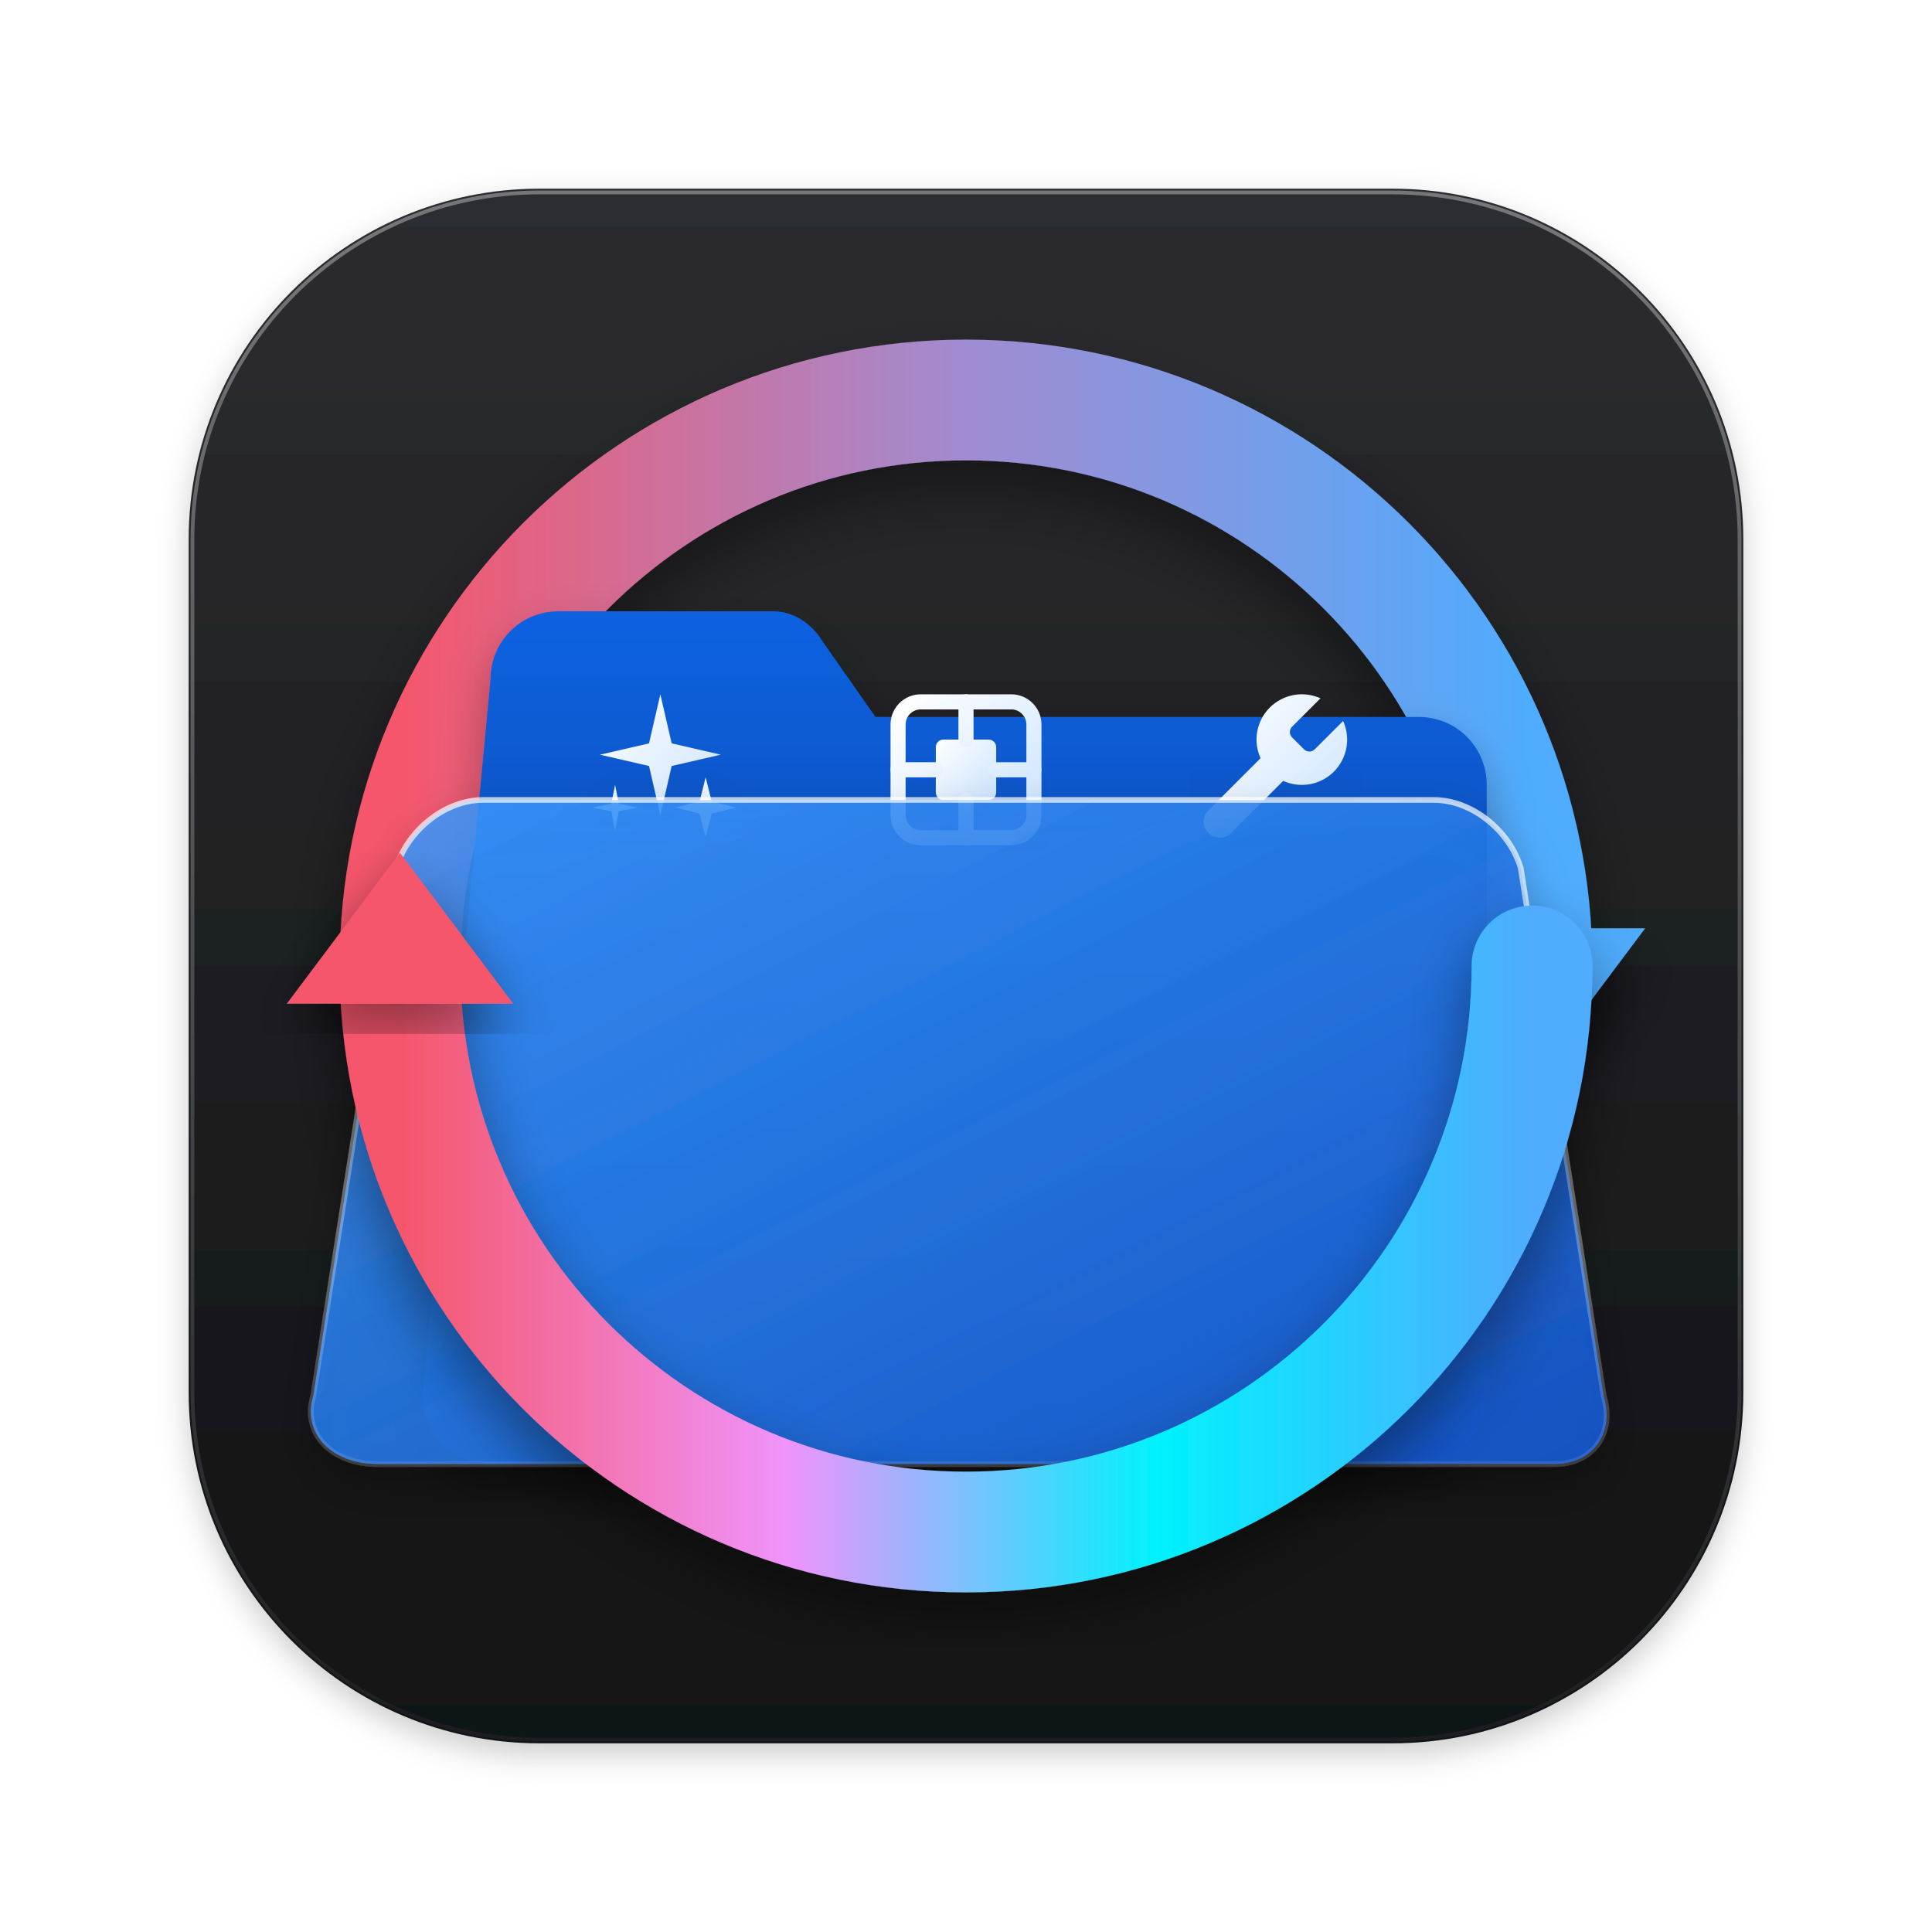
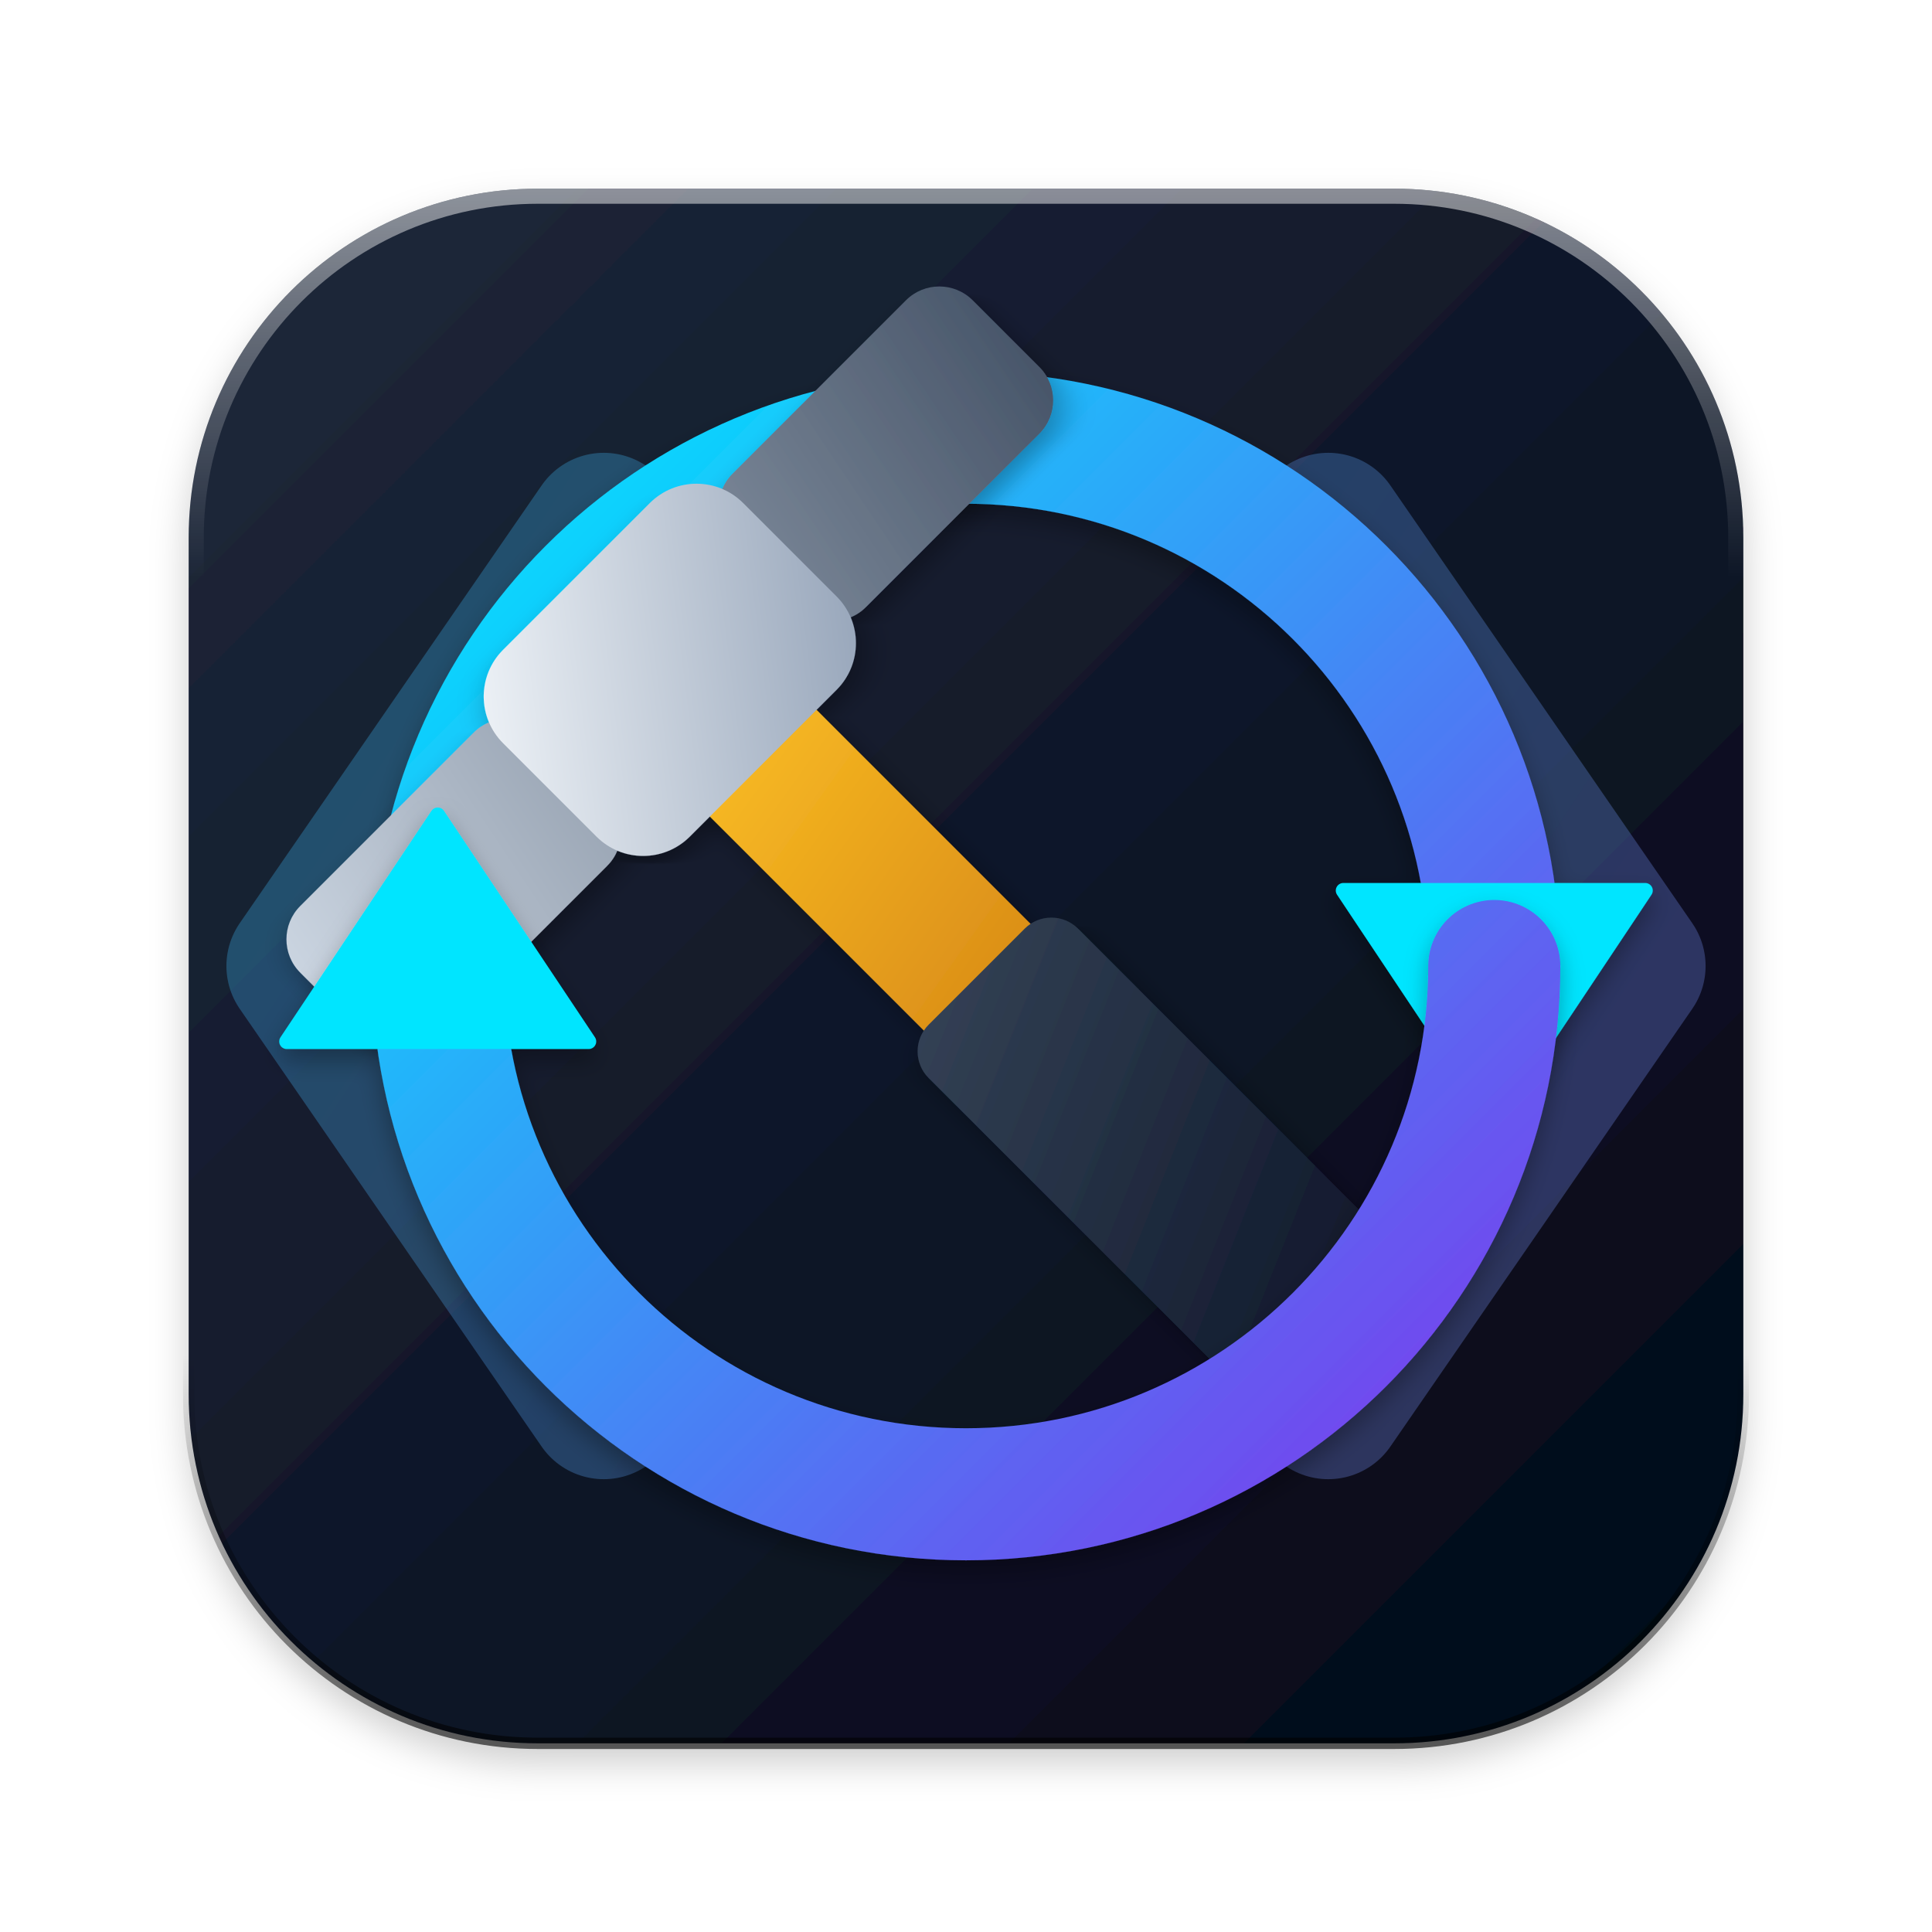
<svg xmlns="http://www.w3.org/2000/svg" viewBox="0 0 1024 1024" width="1024" height="1024">
  <defs>
-     <filter id="macOS-shadow" x="-20%" y="-20%" width="140%" height="140%">
+     <linearGradient id="bgGradient" x1="100" y1="100" x2="924" y2="924" gradientUnits="userSpaceOnUse">
+       <stop offset="0%" stop-color="#1E293B" />
+       <stop offset="100%" stop-color="#020617" />
+     </linearGradient>
+     <linearGradient id="braceGradient" x1="160" y1="280" x2="864" y2="744" gradientUnits="userSpaceOnUse">
+       <stop offset="0%" stop-color="#38BDF8" />
+       <stop offset="100%" stop-color="#818CF8" />
+     </linearGradient>
+     <linearGradient id="syncGradient" x1="232" y1="232" x2="792" y2="792" gradientUnits="userSpaceOnUse">
+       <stop offset="0%" stop-color="#00E5FF" />
+       <stop offset="100%" stop-color="#7C3AED" />
+     </linearGradient>
+     <linearGradient id="hammerHandle" x1="472" y1="320" x2="552" y2="800" gradientUnits="userSpaceOnUse">
+       <stop offset="0%" stop-color="#FBBF24" />
+       <stop offset="100%" stop-color="#B45309" />
+     </linearGradient>
+     <linearGradient id="hammerGrip" x1="456" y1="520" x2="568" y2="780" gradientUnits="userSpaceOnUse">
+       <stop offset="0%" stop-color="#334155" />
+       <stop offset="100%" stop-color="#0F172A" />
+     </linearGradient>
+     <linearGradient id="hammerHead" x1="422" y1="220" x2="602" y2="360" gradientUnits="userSpaceOnUse">
+       <stop offset="0%" stop-color="#F1F5F9" />
+       <stop offset="100%" stop-color="#94A3B8" />
+     </linearGradient>
+     <linearGradient id="hammerEnd" x1="260" y1="240" x2="764" y2="340" gradientUnits="userSpaceOnUse">
+       <stop offset="0%" stop-color="#CBD5E1" />
+       <stop offset="100%" stop-color="#475569" />
+     </linearGradient>
+     <linearGradient id="topGlow" x1="100" y1="100" x2="100" y2="924" gradientUnits="userSpaceOnUse">
+       <stop offset="0%" stop-color="#FFFFFF" stop-opacity="0.5" />
+       <stop offset="25%" stop-color="#FFFFFF" stop-opacity="0.0" />
+     </linearGradient>
+     <linearGradient id="bottomShadow" x1="100" y1="100" x2="100" y2="924" gradientUnits="userSpaceOnUse">
+       <stop offset="75%" stop-color="#000000" stop-opacity="0.0" />
+       <stop offset="100%" stop-color="#000000" stop-opacity="0.6" />
+     </linearGradient>
+     <filter id="appShadow" x="-10%" y="-10%" width="120%" height="120%">
      <feDropShadow dx="0" dy="24" stdDeviation="24" flood-color="#000000" flood-opacity="0.4" />
-       <feDropShadow dx="0" dy="6" stdDeviation="8" flood-color="#000000" flood-opacity="0.2" />
+       <feDropShadow dx="0" dy="10" stdDeviation="10" flood-color="#000000" flood-opacity="0.2" />
    </filter>
-     <filter id="folder-shadow" x="-10%" y="-10%" width="120%" height="120%">
-       <feDropShadow dx="0" dy="12" stdDeviation="12" flood-color="#000000" flood-opacity="0.3" />
+     <filter id="dropShadow" x="-30%" y="-30%" width="160%" height="160%">
+       <feDropShadow dx="0" dy="18" stdDeviation="16" flood-color="#000000" flood-opacity="0.5" />
+       <feDropShadow dx="0" dy="6" stdDeviation="6" flood-color="#000000" flood-opacity="0.3" />
    </filter>
-     <filter id="ring-shadow" x="-20%" y="-20%" width="140%" height="140%">
-       <feDropShadow dx="0" dy="16" stdDeviation="16" flood-color="#000000" flood-opacity="0.4" />
-     </filter>
-     <linearGradient id="squircle-bg" x1="0%" y1="0%" x2="0%" y2="100%">
-       <stop offset="0%" stop-color="#2c2d30" />
-       <stop offset="100%" stop-color="#111214" />
-     </linearGradient>
-     <linearGradient id="folder-back-bg" x1="0%" y1="0%" x2="0%" y2="100%">
-       <stop offset="0%" stop-color="#0e62e1" />
-       <stop offset="100%" stop-color="#053382" />
-     </linearGradient>
-     <linearGradient id="folder-front-bg" x1="0%" y1="0%" x2="100%" y2="100%">
-       <stop offset="0%" stop-color="#3b99ff" stop-opacity="0.85" />
-       <stop offset="100%" stop-color="#1455c8" stop-opacity="0.95" />
-     </linearGradient>
-     <linearGradient id="glass-edge-front" x1="0%" y1="0%" x2="0%" y2="100%">
-       <stop offset="0%" stop-color="#ffffff" stop-opacity="0.7" />
-       <stop offset="100%" stop-color="#ffffff" stop-opacity="0.1" />
-     </linearGradient>
-     <linearGradient id="ring-back" x1="0%" y1="0%" x2="100%" y2="0%">
-       <stop offset="0%" stop-color="#f5576c" />
-       <stop offset="50%" stop-color="#a18cd1" />
-       <stop offset="100%" stop-color="#4facfe" />
-     </linearGradient>
-     <linearGradient id="ring-front" x1="100%" y1="0%" x2="0%" y2="0%">
-       <stop offset="0%" stop-color="#4facfe" />
-       <stop offset="33%" stop-color="#00f2fe" />
-       <stop offset="66%" stop-color="#f093fb" />
-       <stop offset="100%" stop-color="#f5576c" />
-     </linearGradient>
-     <linearGradient id="icon-glow" x1="0%" y1="0%" x2="100%" y2="100%">
-       <stop offset="0%" stop-color="#ffffff" />
-       <stop offset="100%" stop-color="#cbe3ff" />
-     </linearGradient>
  </defs>
-   <g filter="url(#macOS-shadow)">
-     <rect x="100" y="100" width="824" height="824" rx="186" fill="url(#squircle-bg)" />
-     <rect x="102" y="102" width="820" height="820" rx="184" fill="none" stroke="url(#glass-edge-front)" stroke-width="2" stroke-opacity="0.5" />
+   <rect x="100" y="100" width="824" height="824" rx="185" fill="url(#bgGradient)" filter="url(#appShadow)" />
+   <g stroke="url(#braceGradient)" stroke-width="80" stroke-linecap="round" stroke-linejoin="round" fill="none" stroke-opacity="0.3">
+     <path d="M 320 280 L 160 512 L 320 744" />
+     <path d="M 704 280 L 864 512 L 704 744" />
  </g>
-   <path d="M 212 512 A 300 300 0 0 1 812 512" fill="none" stroke="url(#ring-back)" stroke-width="64" stroke-linecap="round" filter="url(#ring-shadow)" />
-   <polygon points="752,492 872,492 812,572" fill="#4facfe" filter="url(#ring-shadow)" />
-   <path d="M 260 360 C 260 340 276 324 296 324 L 410 324 C 420 324 430 330 436 340 L 464 380 L 752 380 C 772 380 788 396 788 416 L 788 740 C 788 760 772 776 752 776 L 260 776 C 240 776 224 760 224 740 Z" fill="url(#folder-back-bg)" filter="url(#folder-shadow)" />
-   <g transform="translate(302, 360) scale(4)" fill="url(#icon-glow)" filter="url(#folder-shadow)">
-     <path d="M12 2 L13.5 8.5 L20 10 L13.5 11.5 L12 18 L10.5 11.5 L4 10 L10.5 8.5 Z" />
-     <path d="M18 13 L18.8 16.2 L22 17 L18.8 17.8 L18 21 L17.2 17.8 L14 17 L17.2 16.2 Z" />
-     <path d="M6 14 L6.5 16.5 L9 17 L6.5 17.5 L6 20 L5.5 17.5 L3 17 L5.5 16.5 Z" />
+   <g filter="url(#dropShadow)">
+     <path d="M 232 512 A 280 280 0 0 1 792 512" fill="none" stroke="url(#syncGradient)" stroke-width="70" stroke-linecap="round" />
+     <g transform="translate(792, 512) rotate(90)">
+       <polygon points="-40,-80 80,0 -40,80" fill="url(#syncGradient)" stroke="url(#syncGradient)" stroke-width="8" stroke-linejoin="round" />
+     </g>
  </g>
-   <g transform="translate(464, 360) scale(4)" filter="url(#folder-shadow)">
-     <rect x="3" y="3" width="18" height="18" rx="3" fill="none" stroke="url(#icon-glow)" stroke-width="2" />
-     <rect x="8" y="8" width="8" height="8" rx="1" fill="url(#icon-glow)" />
-     <path d="M12 3v5 M12 16v5 M3 12h5 M16 12h5" stroke="url(#icon-glow)" stroke-width="2" stroke-linecap="round" />
+   <g filter="url(#dropShadow)" transform="rotate(-45 512 512)">
+     <rect x="472" y="320" width="80" height="480" rx="35" fill="url(#hammerHandle)" />
+     <rect x="456" y="520" width="112" height="260" rx="20" fill="url(#hammerGrip)" />
+     <rect x="260" y="240" width="180" height="100" rx="25" fill="url(#hammerEnd)" />
+     <rect x="584" y="240" width="180" height="100" rx="25" fill="url(#hammerEnd)" />
+     <rect x="422" y="220" width="180" height="140" rx="35" fill="url(#hammerHead)" />
  </g>
-   <g transform="translate(626, 360) scale(4)" fill="url(#icon-glow)" filter="url(#folder-shadow)">
-     <path d="M14.7 6.3a1 1 0 0 0 0 1.4l1.6 1.6a1 1 0 0 0 1.4 0l3.77-3.77a6 6 0 0 1-7.94 7.94l-6.91 6.91a2.12 2.12 0 0 1-3-3l6.91-6.91a6 6 0 0 1 7.94-7.94l-3.76 3.76z" />
+   <g filter="url(#dropShadow)">
+     <path d="M 792 512 A 280 280 0 0 1 232 512" fill="none" stroke="url(#syncGradient)" stroke-width="70" stroke-linecap="round" />
+     <g transform="translate(232, 512) rotate(-90)">
+       <polygon points="-40,-80 80,0 -40,80" fill="url(#syncGradient)" stroke="url(#syncGradient)" stroke-width="8" stroke-linejoin="round" />
+     </g>
  </g>
-   <path d="M 200 776 L 824 776 C 844 776 856 760 850 740 L 806 460 C 800 440 780 424 760 424 L 256 424 C 236 424 216 440 210 460 L 166 740 C 160 760 176 776 200 776 Z" fill="url(#folder-front-bg)" filter="url(#folder-shadow)" stroke="url(#glass-edge-front)" stroke-width="3" stroke-linejoin="round" />
-   <path d="M 812 512 A 300 300 0 0 1 212 512" fill="none" stroke="url(#ring-front)" stroke-width="64" stroke-linecap="round" filter="url(#ring-shadow)" />
-   <polygon points="152,532 272,532 212,452" fill="#f5576c" filter="url(#ring-shadow)" />
+   <rect x="104" y="104" width="816" height="816" rx="181" fill="none" stroke="url(#topGlow)" stroke-width="8" />
+   <rect x="100" y="100" width="824" height="824" rx="185" fill="none" stroke="url(#bottomShadow)" stroke-width="6" />
</svg>
